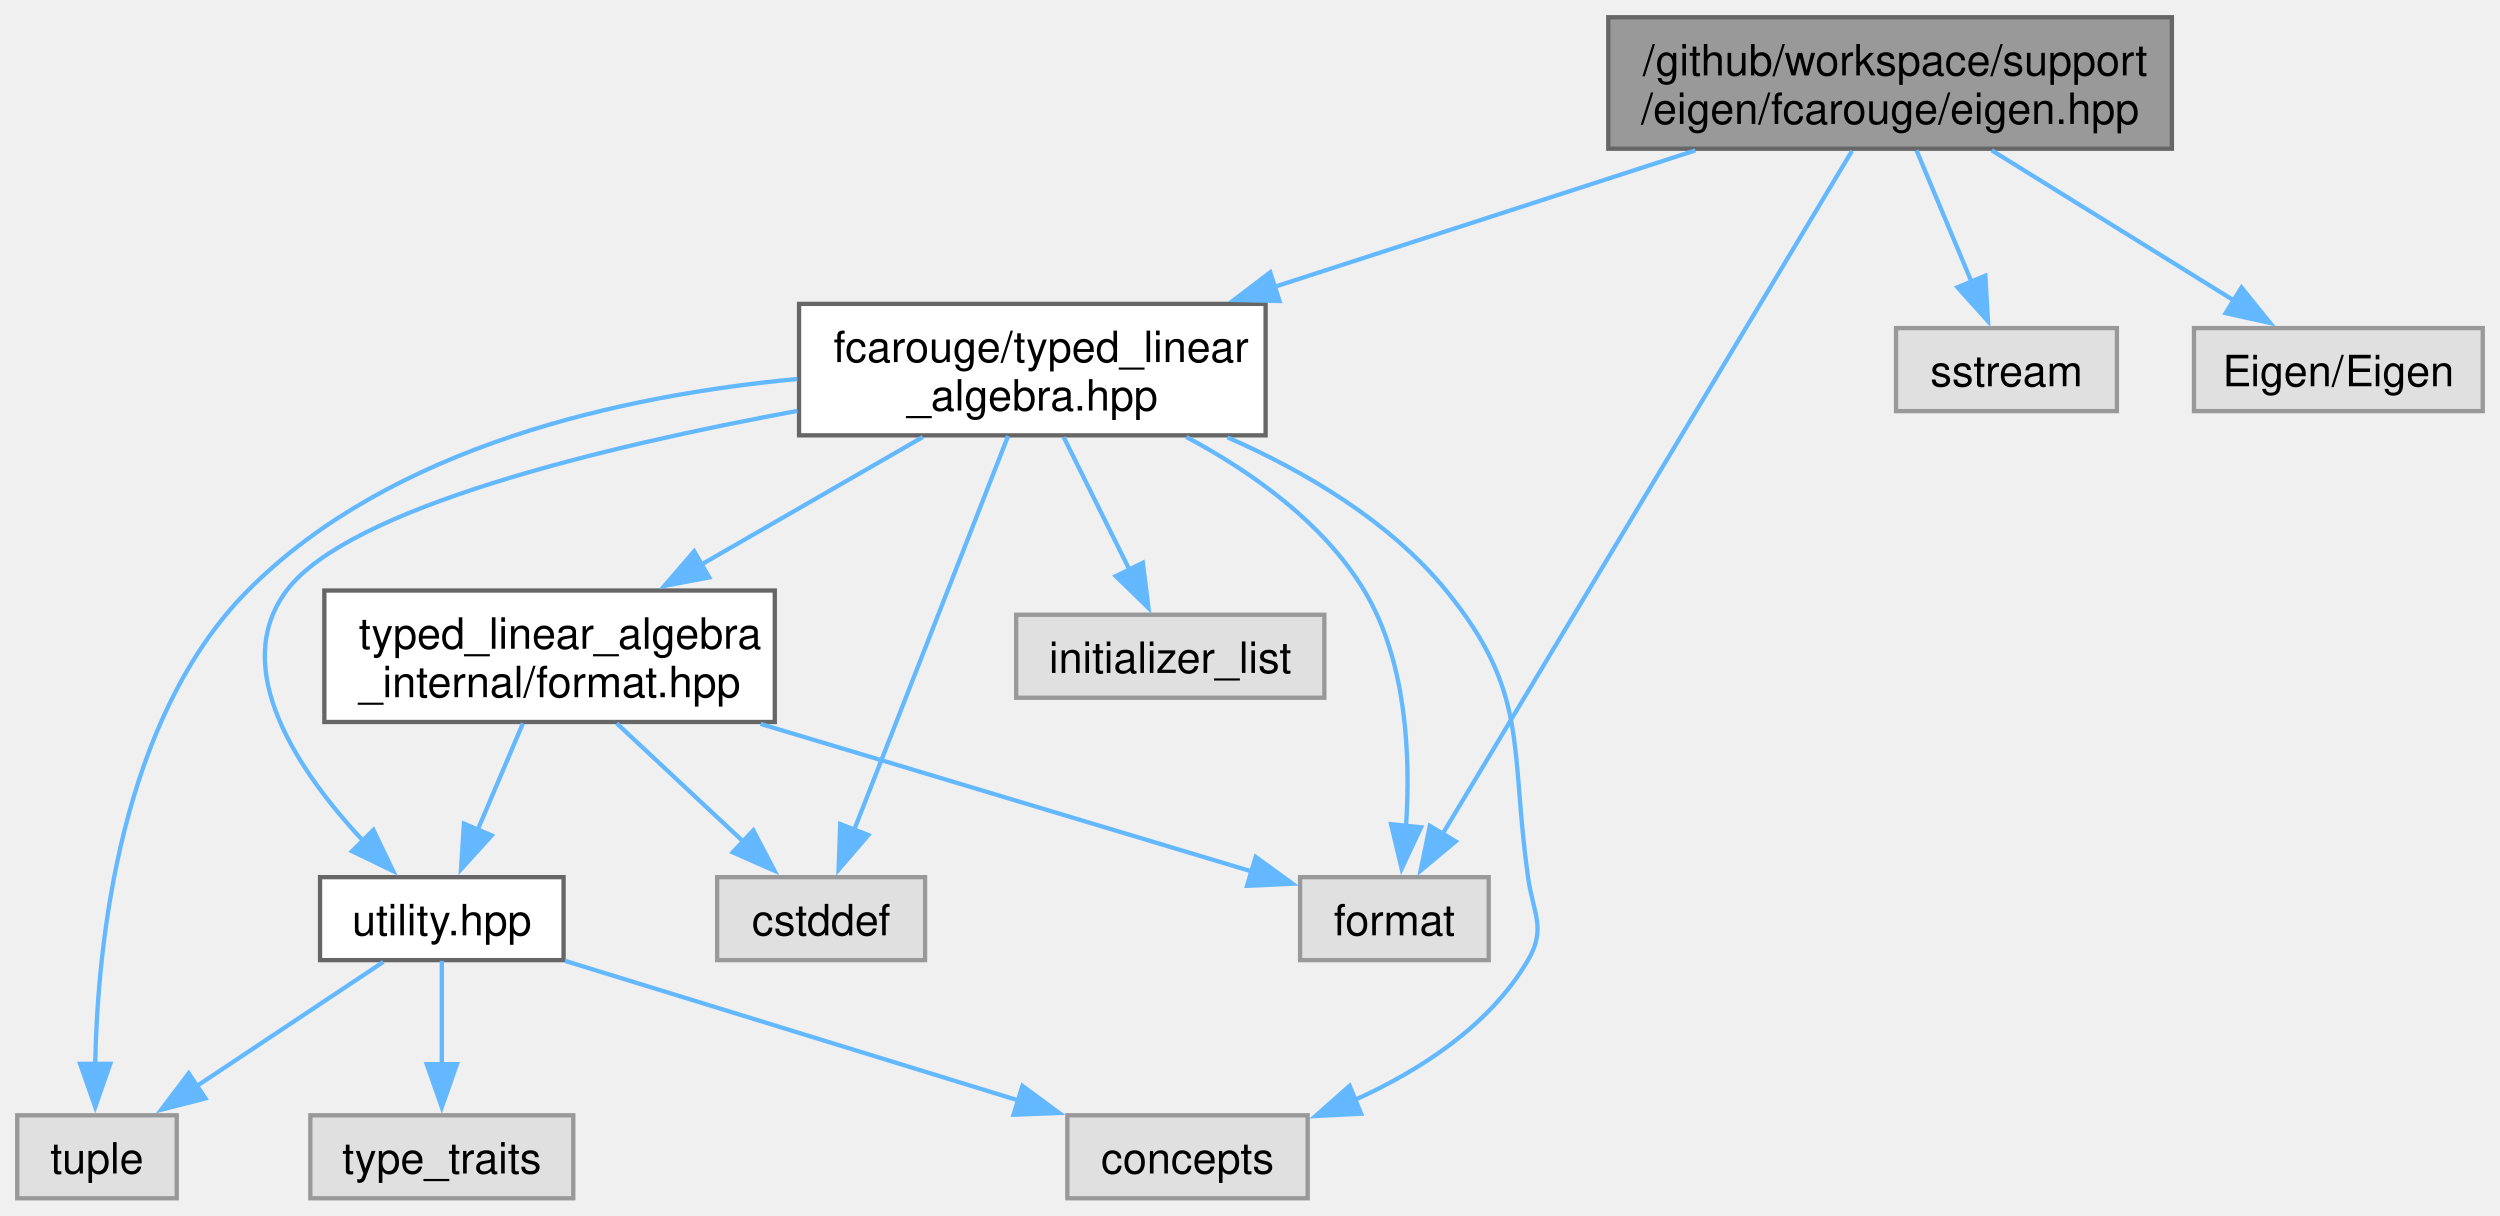
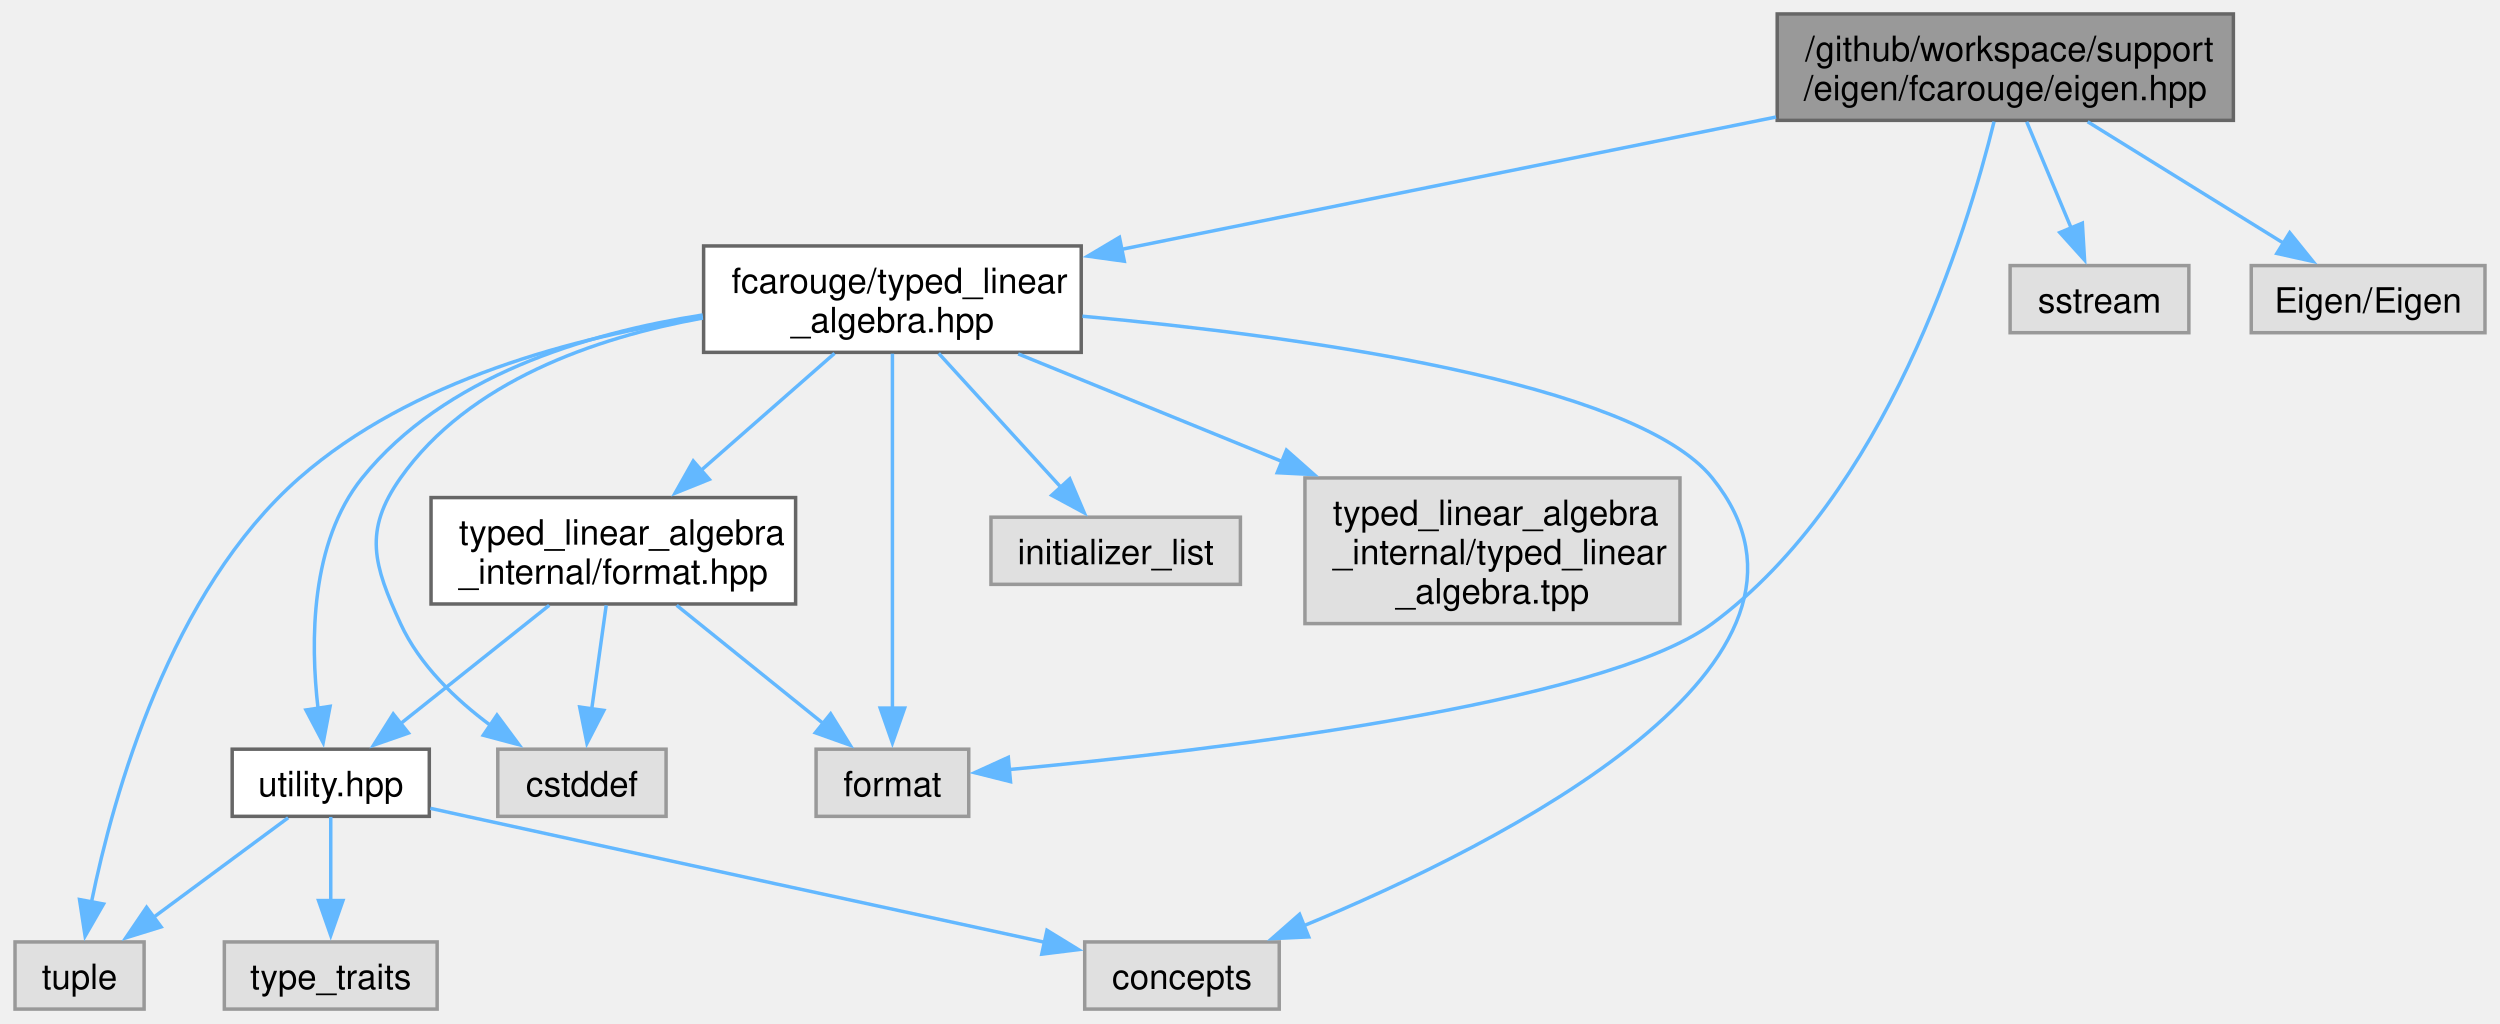
- <svg xmlns="http://www.w3.org/2000/svg" xmlns:xlink="http://www.w3.org/1999/xlink" width="580pt" height="282pt" viewBox="0.00 0.00 580.00 282.00">
-   <g id="graph0" class="graph" transform="scale(1 1) rotate(0) translate(4 278)">
+ <svg xmlns="http://www.w3.org/2000/svg" xmlns:xlink="http://www.w3.org/1999/xlink" width="716pt" height="293pt" viewBox="0.00 0.00 716.00 293.25">
+   <g id="graph0" class="graph" transform="scale(1 1) rotate(0) translate(4 289.25)">
    <g id="Node000001" class="node">
      <g id="a_Node000001">
        <a xlink:title="Linear algebra facade for Eigen3 third party implementation.">
-           <polygon fill="#999999" stroke="#666666" points="499.88,-274 369.12,-274 369.12,-243.5 499.88,-243.5 499.88,-274" />
-           <text text-anchor="start" x="377.12" y="-260.5" font-family="Helvetica,sans-Serif" font-size="10.00">/github/workspace/support</text>
-           <text text-anchor="middle" x="434.5" y="-249.25" font-family="Helvetica,sans-Serif" font-size="10.00">/eigen/fcarouge/eigen.hpp</text>
+           <polygon fill="#999999" stroke="#666666" points="635.88,-285.25 505.12,-285.25 505.12,-254.75 635.88,-254.75 635.88,-285.25" />
+           <text text-anchor="start" x="513.12" y="-271.75" font-family="Helvetica,sans-Serif" font-size="10.00">/github/workspace/support</text>
+           <text text-anchor="middle" x="570.5" y="-260.5" font-family="Helvetica,sans-Serif" font-size="10.00">/eigen/fcarouge/eigen.hpp</text>
        </a>
      </g>
    </g>
    <g id="Node000002" class="node">
      <g id="a_Node000002">
        <a xlink:href="typed__linear__algebra_8hpp.xhtml" target="_top" xlink:title="Typed linear algebra implementation.">
-           <polygon fill="white" stroke="#666666" points="289.62,-207.5 181.38,-207.5 181.38,-177 289.62,-177 289.62,-207.5" />
-           <text text-anchor="start" x="189.38" y="-194" font-family="Helvetica,sans-Serif" font-size="10.00">fcarouge/typed_linear</text>
-           <text text-anchor="middle" x="235.5" y="-182.75" font-family="Helvetica,sans-Serif" font-size="10.00">_algebra.hpp</text>
+           <polygon fill="white" stroke="#666666" points="305.62,-218.75 197.38,-218.75 197.38,-188.25 305.62,-188.25 305.62,-218.75" />
+           <text text-anchor="start" x="205.38" y="-205.25" font-family="Helvetica,sans-Serif" font-size="10.00">fcarouge/typed_linear</text>
+           <text text-anchor="middle" x="251.5" y="-194" font-family="Helvetica,sans-Serif" font-size="10.00">_algebra.hpp</text>
        </a>
      </g>
    </g>
    <g id="edge1_Node000001_Node000002" class="edge">
      <g id="a_edge1_Node000001_Node000002">
        <a xlink:title=" ">
-           <path fill="none" stroke="#63b8ff" d="M389.34,-243.11C360.31,-233.7 322.38,-221.41 291.45,-211.38" />
-           <polygon fill="#63b8ff" stroke="#63b8ff" points="292.85,-208.16 282.26,-208.41 290.69,-214.82 292.85,-208.16" />
+           <path fill="none" stroke="#63b8ff" d="M504.79,-255.71C449.85,-244.6 371.87,-228.84 316.99,-217.74" />
+           <polygon fill="#63b8ff" stroke="#63b8ff" points="317.97,-214.37 307.47,-215.82 316.58,-221.23 317.97,-214.37" />
        </a>
      </g>
    </g>
    <g id="Node000009" class="node">
      <g id="a_Node000009">
        <a xlink:title=" ">
-           <polygon fill="#e0e0e0" stroke="#999999" points="341.38,-74.5 297.62,-74.5 297.62,-55.25 341.38,-55.25 341.38,-74.5" />
-           <text text-anchor="middle" x="319.5" y="-61" font-family="Helvetica,sans-Serif" font-size="10.00">format</text>
-         </a>
-       </g>
-     </g>
-     <g id="edge15_Node000001_Node000009" class="edge">
-       <g id="a_edge15_Node000001_Node000009">
-         <a xlink:title=" ">
-           <path fill="none" stroke="#63b8ff" d="M425.67,-243.01C404.99,-208.51 353.46,-122.53 330.66,-84.49" />
-           <polygon fill="#63b8ff" stroke="#63b8ff" points="333.72,-82.8 325.58,-76.02 327.72,-86.4 333.72,-82.8" />
-         </a>
-       </g>
-     </g>
-     <g id="Node000011" class="node">
-       <g id="a_Node000011">
-         <a xlink:title=" ">
-           <polygon fill="#e0e0e0" stroke="#999999" points="487.12,-201.88 435.88,-201.88 435.88,-182.62 487.12,-182.62 487.12,-201.88" />
-           <text text-anchor="middle" x="461.5" y="-188.38" font-family="Helvetica,sans-Serif" font-size="10.00">sstream</text>
-         </a>
-       </g>
-     </g>
-     <g id="edge16_Node000001_Node000011" class="edge">
-       <g id="a_edge16_Node000001_Node000011">
-         <a xlink:title=" ">
-           <path fill="none" stroke="#63b8ff" d="M440.63,-243.11C444.43,-234.03 449.36,-222.26 453.47,-212.43" />
-           <polygon fill="#63b8ff" stroke="#63b8ff" points="456.59,-214.04 457.22,-203.47 450.13,-211.34 456.59,-214.04" />
+           <polygon fill="#e0e0e0" stroke="#999999" points="273.38,-74.5 229.62,-74.5 229.62,-55.25 273.38,-55.25 273.38,-74.5" />
+           <text text-anchor="middle" x="251.5" y="-61" font-family="Helvetica,sans-Serif" font-size="10.00">format</text>
+         </a>
+       </g>
+     </g>
+     <g id="edge16_Node000001_Node000009" class="edge">
+       <g id="a_edge16_Node000001_Node000009">
+         <a xlink:title=" ">
+           <path fill="none" stroke="#63b8ff" d="M567.28,-254.4C559.47,-222.66 536.37,-147.29 486.5,-110.5 454.91,-87.2 341.82,-73.98 284.83,-68.65" />
+           <polygon fill="#63b8ff" stroke="#63b8ff" points="285.35,-65.19 275.07,-67.77 284.72,-72.16 285.35,-65.19" />
        </a>
      </g>
    </g>
    <g id="Node000012" class="node">
      <g id="a_Node000012">
        <a xlink:title=" ">
-           <polygon fill="#e0e0e0" stroke="#999999" points="572,-201.88 505,-201.88 505,-182.62 572,-182.62 572,-201.88" />
-           <text text-anchor="middle" x="538.5" y="-188.38" font-family="Helvetica,sans-Serif" font-size="10.00">Eigen/Eigen</text>
+           <polygon fill="#e0e0e0" stroke="#999999" points="623.12,-213.12 571.88,-213.12 571.88,-193.88 623.12,-193.88 623.12,-213.12" />
+           <text text-anchor="middle" x="597.5" y="-199.62" font-family="Helvetica,sans-Serif" font-size="10.00">sstream</text>
        </a>
      </g>
    </g>
    <g id="edge17_Node000001_Node000012" class="edge">
      <g id="a_edge17_Node000001_Node000012">
        <a xlink:title=" ">
-           <path fill="none" stroke="#63b8ff" d="M458.1,-243.11C474.87,-232.71 497.34,-218.78 514.26,-208.29" />
-           <polygon fill="#63b8ff" stroke="#63b8ff" points="516.03,-211.3 522.69,-203.06 512.34,-205.35 516.03,-211.3" />
+           <path fill="none" stroke="#63b8ff" d="M576.63,-254.36C580.43,-245.28 585.36,-233.51 589.47,-223.68" />
+           <polygon fill="#63b8ff" stroke="#63b8ff" points="592.59,-225.29 593.22,-214.72 586.13,-222.59 592.59,-225.29" />
+         </a>
+       </g>
+     </g>
+     <g id="Node000013" class="node">
+       <g id="a_Node000013">
+         <a xlink:title=" ">
+           <polygon fill="#e0e0e0" stroke="#999999" points="708,-213.12 641,-213.12 641,-193.88 708,-193.88 708,-213.12" />
+           <text text-anchor="middle" x="674.5" y="-199.62" font-family="Helvetica,sans-Serif" font-size="10.00">Eigen/Eigen</text>
+         </a>
+       </g>
+     </g>
+     <g id="edge18_Node000001_Node000013" class="edge">
+       <g id="a_edge18_Node000001_Node000013">
+         <a xlink:title=" ">
+           <path fill="none" stroke="#63b8ff" d="M594.1,-254.36C610.87,-243.96 633.34,-230.03 650.26,-219.54" />
+           <polygon fill="#63b8ff" stroke="#63b8ff" points="652.03,-222.55 658.69,-214.31 648.34,-216.6 652.03,-222.55" />
        </a>
      </g>
    </g>
    <g id="Node000003" class="node">
      <g id="a_Node000003">
        <a xlink:href="format_8hpp.xhtml" target="_top" xlink:title="Formatting support for the typed matrix.">
-           <polygon fill="white" stroke="#666666" points="175.75,-141 71.25,-141 71.25,-110.5 175.75,-110.5 175.75,-141" />
-           <text text-anchor="start" x="79.25" y="-127.5" font-family="Helvetica,sans-Serif" font-size="10.00">typed_linear_algebra</text>
-           <text text-anchor="middle" x="123.5" y="-116.25" font-family="Helvetica,sans-Serif" font-size="10.00">_internal/format.hpp</text>
+           <polygon fill="white" stroke="#666666" points="223.75,-146.62 119.25,-146.62 119.25,-116.12 223.75,-116.12 223.75,-146.62" />
+           <text text-anchor="start" x="127.25" y="-133.12" font-family="Helvetica,sans-Serif" font-size="10.00">typed_linear_algebra</text>
+           <text text-anchor="middle" x="171.5" y="-121.88" font-family="Helvetica,sans-Serif" font-size="10.00">_internal/format.hpp</text>
        </a>
      </g>
    </g>
    <g id="edge2_Node000002_Node000003" class="edge">
      <g id="a_edge2_Node000002_Node000003">
        <a xlink:title=" ">
-           <path fill="none" stroke="#63b8ff" d="M210.09,-176.61C194.91,-167.87 175.4,-156.64 158.75,-147.05" />
-           <polygon fill="#63b8ff" stroke="#63b8ff" points="160.54,-144.04 150.13,-142.08 157.04,-150.11 160.54,-144.04" />
+           <path fill="none" stroke="#63b8ff" d="M234.92,-187.97C223.88,-178.29 209.15,-165.37 196.66,-154.43" />
+           <polygon fill="#63b8ff" stroke="#63b8ff" points="199.02,-151.84 189.19,-147.88 194.41,-157.11 199.02,-151.84" />
        </a>
      </g>
    </g>
    <g id="Node000004" class="node">
      <g id="a_Node000004">
        <a xlink:href="utility_8hpp.xhtml" target="_top" xlink:title=" ">
-           <polygon fill="white" stroke="#666666" points="126.75,-74.5 70.25,-74.5 70.25,-55.25 126.75,-55.25 126.75,-74.5" />
-           <text text-anchor="middle" x="98.5" y="-61" font-family="Helvetica,sans-Serif" font-size="10.00">utility.hpp</text>
+           <polygon fill="white" stroke="#666666" points="118.75,-74.5 62.25,-74.5 62.25,-55.25 118.75,-55.25 118.75,-74.5" />
+           <text text-anchor="middle" x="90.5" y="-61" font-family="Helvetica,sans-Serif" font-size="10.00">utility.hpp</text>
        </a>
      </g>
    </g>
    <g id="edge9_Node000002_Node000004" class="edge">
      <g id="a_edge9_Node000002_Node000004">
        <a xlink:title=" ">
-           <path fill="none" stroke="#63b8ff" d="M181,-182.68C135.85,-174.35 76.87,-160.13 62.5,-141 48.87,-122.85 65.48,-98.72 80.38,-82.76" />
-           <polygon fill="#63b8ff" stroke="#63b8ff" points="82.63,-85.46 87.21,-75.9 77.67,-80.52 82.63,-85.46" />
+           <path fill="none" stroke="#63b8ff" d="M197.12,-198.97C163.71,-193.76 122.94,-181.37 99.5,-152.25 84.61,-133.74 84.64,-105.3 86.86,-86.16" />
+           <polygon fill="#63b8ff" stroke="#63b8ff" points="90.31,-86.78 88.33,-76.37 83.39,-85.74 90.31,-86.78" />
        </a>
      </g>
    </g>
    <g id="Node000005" class="node">
      <g id="a_Node000005">
        <a xlink:title=" ">
-           <polygon fill="#e0e0e0" stroke="#999999" points="299.38,-19.25 243.62,-19.25 243.62,0 299.38,0 299.38,-19.25" />
-           <text text-anchor="middle" x="271.5" y="-5.75" font-family="Helvetica,sans-Serif" font-size="10.00">concepts</text>
+           <polygon fill="#e0e0e0" stroke="#999999" points="362.38,-19.25 306.62,-19.25 306.62,0 362.38,0 362.38,-19.25" />
+           <text text-anchor="middle" x="334.5" y="-5.75" font-family="Helvetica,sans-Serif" font-size="10.00">concepts</text>
        </a>
      </g>
    </g>
    <g id="edge10_Node000002_Node000005" class="edge">
      <g id="a_edge10_Node000002_Node000005">
        <a xlink:title=" ">
-           <path fill="none" stroke="#63b8ff" d="M280.81,-176.52C298.87,-168.58 318.43,-157.05 331.5,-141 350.91,-117.17 346.24,-104.94 350.5,-74.5 351.69,-66.03 354.81,-62.64 350.5,-55.25 341.66,-40.11 325.57,-29.7 310.21,-22.76" />
-           <polygon fill="#63b8ff" stroke="#63b8ff" points="311.77,-19.62 301.19,-19.08 309.12,-26.1 311.77,-19.62" />
+           <path fill="none" stroke="#63b8ff" d="M305.97,-198.61C368.17,-192.9 464.23,-179.78 486.5,-152.25 529.33,-99.29 426.28,-47.41 369.25,-23.82" />
+           <polygon fill="#63b8ff" stroke="#63b8ff" points="370.83,-20.69 360.25,-20.19 368.21,-27.18 370.83,-20.69" />
        </a>
      </g>
    </g>
    <g id="Node000006" class="node">
      <g id="a_Node000006">
        <a xlink:title=" ">
          <polygon fill="#e0e0e0" stroke="#999999" points="37,-19.25 0,-19.25 0,0 37,0 37,-19.25" />
          <text text-anchor="middle" x="18.5" y="-5.75" font-family="Helvetica,sans-Serif" font-size="10.00">tuple</text>
        </a>
      </g>
    </g>
    <g id="edge14_Node000002_Node000006" class="edge">
      <g id="a_edge14_Node000002_Node000006">
        <a xlink:title=" ">
-           <path fill="none" stroke="#63b8ff" d="M180.99,-190.08C140.56,-186.29 86.87,-174.61 53.5,-141 24,-111.29 18.63,-59.56 18.08,-31.01" />
-           <polygon fill="#63b8ff" stroke="#63b8ff" points="21.58,-31.2 18.09,-21.2 14.58,-31.19 21.58,-31.2" />
+           <path fill="none" stroke="#63b8ff" d="M197.19,-198.22C160.68,-192.75 113.55,-180.35 81.5,-152.25 44.5,-119.81 28.21,-61.44 21.93,-30.75" />
+           <polygon fill="#63b8ff" stroke="#63b8ff" points="25.37,-30.12 20.09,-20.93 18.49,-31.4 25.37,-30.12" />
        </a>
      </g>
    </g>
    <g id="Node000008" class="node">
      <g id="a_Node000008">
        <a xlink:title=" ">
-           <polygon fill="#e0e0e0" stroke="#999999" points="210.62,-74.5 162.38,-74.5 162.38,-55.25 210.62,-55.25 210.62,-74.5" />
-           <text text-anchor="middle" x="186.5" y="-61" font-family="Helvetica,sans-Serif" font-size="10.00">cstddef</text>
+           <polygon fill="#e0e0e0" stroke="#999999" points="186.62,-74.5 138.38,-74.5 138.38,-55.25 186.62,-55.25 186.62,-74.5" />
+           <text text-anchor="middle" x="162.5" y="-61" font-family="Helvetica,sans-Serif" font-size="10.00">cstddef</text>
        </a>
      </g>
    </g>
    <g id="edge11_Node000002_Node000008" class="edge">
      <g id="a_edge11_Node000002_Node000008">
        <a xlink:title=" ">
-           <path fill="none" stroke="#63b8ff" d="M229.88,-176.87C221.07,-154.32 203.99,-110.63 194.1,-85.31" />
-           <polygon fill="#63b8ff" stroke="#63b8ff" points="197.45,-84.27 190.55,-76.23 190.93,-86.82 197.45,-84.27" />
+           <path fill="none" stroke="#63b8ff" d="M197.16,-198.09C166.3,-192.48 130.05,-179.96 110.5,-152.25 99.81,-137.09 102.75,-127.36 110.5,-110.5 115.96,-98.62 126.31,-88.72 136.35,-81.28" />
+           <polygon fill="#63b8ff" stroke="#63b8ff" points="138.15,-84.29 144.46,-75.78 134.22,-78.5 138.15,-84.29" />
        </a>
      </g>
    </g>
    <g id="edge12_Node000002_Node000009" class="edge">
      <g id="a_edge12_Node000002_Node000009">
        <a xlink:title=" ">
-           <path fill="none" stroke="#63b8ff" d="M271.22,-176.62C286.52,-168.46 303.02,-156.72 312.5,-141 322.43,-124.54 323.27,-102.26 322.19,-86.24" />
-           <polygon fill="#63b8ff" stroke="#63b8ff" points="325.69,-86.07 321.19,-76.48 318.72,-86.78 325.69,-86.07" />
+           <path fill="none" stroke="#63b8ff" d="M251.5,-187.88C251.5,-163.39 251.5,-114.05 251.5,-86.2" />
+           <polygon fill="#63b8ff" stroke="#63b8ff" points="255,-86.29 251.5,-76.29 248,-86.29 255,-86.29" />
        </a>
      </g>
    </g>
    <g id="Node000010" class="node">
      <g id="a_Node000010">
        <a xlink:title=" ">
-           <polygon fill="#e0e0e0" stroke="#999999" points="303.25,-135.38 231.75,-135.38 231.75,-116.12 303.25,-116.12 303.25,-135.38" />
-           <text text-anchor="middle" x="267.5" y="-121.88" font-family="Helvetica,sans-Serif" font-size="10.00">initializer_list</text>
+           <polygon fill="#e0e0e0" stroke="#999999" points="351.25,-141 279.75,-141 279.75,-121.75 351.25,-121.75 351.25,-141" />
+           <text text-anchor="middle" x="315.5" y="-127.5" font-family="Helvetica,sans-Serif" font-size="10.00">initializer_list</text>
        </a>
      </g>
    </g>
    <g id="edge13_Node000002_Node000010" class="edge">
      <g id="a_edge13_Node000002_Node000010">
        <a xlink:title=" ">
-           <path fill="none" stroke="#63b8ff" d="M242.76,-176.61C247.32,-167.43 253.24,-155.5 258.14,-145.61" />
-           <polygon fill="#63b8ff" stroke="#63b8ff" points="261.14,-147.44 262.45,-136.93 254.87,-144.33 261.14,-147.44" />
+           <path fill="none" stroke="#63b8ff" d="M264.76,-187.97C275.03,-176.72 289.28,-161.11 300.06,-149.29" />
+           <polygon fill="#63b8ff" stroke="#63b8ff" points="302.33,-152 306.49,-142.25 297.16,-147.28 302.33,-152" />
+         </a>
+       </g>
+     </g>
+     <g id="Node000011" class="node">
+       <g id="a_Node000011">
+         <a xlink:title=" ">
+           <polygon fill="#e0e0e0" stroke="#999999" points="477.25,-152.25 369.75,-152.25 369.75,-110.5 477.25,-110.5 477.25,-152.25" />
+           <text text-anchor="start" x="377.75" y="-138.75" font-family="Helvetica,sans-Serif" font-size="10.00">typed_linear_algebra</text>
+           <text text-anchor="start" x="377.75" y="-127.5" font-family="Helvetica,sans-Serif" font-size="10.00">_internal/typed_linear</text>
+           <text text-anchor="middle" x="423.5" y="-116.25" font-family="Helvetica,sans-Serif" font-size="10.00">_algebra.tpp</text>
+         </a>
+       </g>
+     </g>
+     <g id="edge15_Node000002_Node000011" class="edge">
+       <g id="a_edge15_Node000002_Node000011">
+         <a xlink:title=" ">
+           <path fill="none" stroke="#63b8ff" d="M287.56,-187.8C309.45,-178.87 337.95,-167.25 363.2,-156.96" />
+           <polygon fill="#63b8ff" stroke="#63b8ff" points="364.45,-160.23 372.39,-153.21 361.81,-153.75 364.45,-160.23" />
        </a>
      </g>
    </g>
    <g id="edge3_Node000003_Node000004" class="edge">
      <g id="a_edge3_Node000003_Node000004">
        <a xlink:title=" ">
-           <path fill="none" stroke="#63b8ff" d="M117.32,-110.2C114.14,-102.7 110.21,-93.45 106.77,-85.35" />
-           <polygon fill="#63b8ff" stroke="#63b8ff" points="110.08,-84.18 102.95,-76.34 103.63,-86.92 110.08,-84.18" />
+           <path fill="none" stroke="#63b8ff" d="M153.12,-115.74C140.35,-105.57 123.35,-92.03 110.28,-81.63" />
+           <polygon fill="#63b8ff" stroke="#63b8ff" points="112.77,-79.13 102.76,-75.64 108.41,-84.61 112.77,-79.13" />
        </a>
      </g>
    </g>
    <g id="edge7_Node000003_Node000008" class="edge">
      <g id="a_edge7_Node000003_Node000008">
        <a xlink:title=" ">
-           <path fill="none" stroke="#63b8ff" d="M139.07,-110.2C148.02,-101.84 159.29,-91.3 168.6,-82.6" />
-           <polygon fill="#63b8ff" stroke="#63b8ff" points="170.77,-85.37 175.68,-75.98 165.99,-80.26 170.77,-85.37" />
+           <path fill="none" stroke="#63b8ff" d="M169.46,-115.74C168.23,-106.95 166.65,-95.65 165.31,-86.03" />
+           <polygon fill="#63b8ff" stroke="#63b8ff" points="168.79,-85.62 163.94,-76.2 161.86,-86.58 168.79,-85.62" />
        </a>
      </g>
    </g>
    <g id="edge8_Node000003_Node000009" class="edge">
      <g id="a_edge8_Node000003_Node000009">
        <a xlink:title=" ">
-           <path fill="none" stroke="#63b8ff" d="M172.45,-110.05C208.1,-99.34 255.41,-85.13 286.63,-75.75" />
-           <polygon fill="#63b8ff" stroke="#63b8ff" points="287.32,-79.19 295.9,-72.97 285.31,-72.49 287.32,-79.19" />
+           <path fill="none" stroke="#63b8ff" d="M189.65,-115.74C202.27,-105.57 219.06,-92.03 231.96,-81.63" />
+           <polygon fill="#63b8ff" stroke="#63b8ff" points="233.79,-84.65 239.38,-75.65 229.4,-79.2 233.79,-84.65" />
        </a>
      </g>
    </g>
    <g id="edge4_Node000004_Node000005" class="edge">
      <g id="a_edge4_Node000004_Node000005">
        <a xlink:title=" ">
-           <path fill="none" stroke="#63b8ff" d="M127.07,-55.08C155.83,-46.23 200.4,-32.51 232.42,-22.65" />
-           <polygon fill="#63b8ff" stroke="#63b8ff" points="233.2,-26.07 241.73,-19.79 231.14,-19.38 233.2,-26.07" />
+           <path fill="none" stroke="#63b8ff" d="M119.04,-57.55C122.56,-56.77 126.11,-55.99 129.5,-55.25 187.1,-42.61 253.84,-28.11 295.11,-19.16" />
+           <polygon fill="#63b8ff" stroke="#63b8ff" points="295.8,-22.59 304.83,-17.05 294.31,-15.75 295.8,-22.59" />
        </a>
      </g>
    </g>
    <g id="edge5_Node000004_Node000006" class="edge">
      <g id="a_edge5_Node000004_Node000006">
        <a xlink:title=" ">
-           <path fill="none" stroke="#63b8ff" d="M84.93,-54.84C73.09,-46.96 55.66,-35.36 41.63,-26.02" />
-           <polygon fill="#63b8ff" stroke="#63b8ff" points="43.66,-23.17 33.4,-20.54 39.78,-29 43.66,-23.17" />
+           <path fill="none" stroke="#63b8ff" d="M78.29,-54.84C67.67,-46.99 52.06,-35.45 39.46,-26.12" />
+           <polygon fill="#63b8ff" stroke="#63b8ff" points="41.87,-23.56 31.75,-20.42 37.71,-29.19 41.87,-23.56" />
        </a>
      </g>
    </g>
    <g id="Node000007" class="node">
      <g id="a_Node000007">
        <a xlink:title=" ">
-           <polygon fill="#e0e0e0" stroke="#999999" points="129,-19.25 68,-19.25 68,0 129,0 129,-19.25" />
-           <text text-anchor="middle" x="98.5" y="-5.75" font-family="Helvetica,sans-Serif" font-size="10.00">type_traits</text>
+           <polygon fill="#e0e0e0" stroke="#999999" points="121,-19.25 60,-19.25 60,0 121,0 121,-19.25" />
+           <text text-anchor="middle" x="90.5" y="-5.75" font-family="Helvetica,sans-Serif" font-size="10.00">type_traits</text>
        </a>
      </g>
    </g>
    <g id="edge6_Node000004_Node000007" class="edge">
      <g id="a_edge6_Node000004_Node000007">
        <a xlink:title=" ">
-           <path fill="none" stroke="#63b8ff" d="M98.5,-55.08C98.5,-48.57 98.5,-39.42 98.5,-31.12" />
-           <polygon fill="#63b8ff" stroke="#63b8ff" points="102,-31.12 98.5,-21.12 95,-31.12 102,-31.12" />
+           <path fill="none" stroke="#63b8ff" d="M90.5,-55.08C90.5,-48.57 90.5,-39.42 90.5,-31.12" />
+           <polygon fill="#63b8ff" stroke="#63b8ff" points="94,-31.12 90.5,-21.12 87,-31.12 94,-31.12" />
        </a>
      </g>
    </g>
  </g>
</svg>
